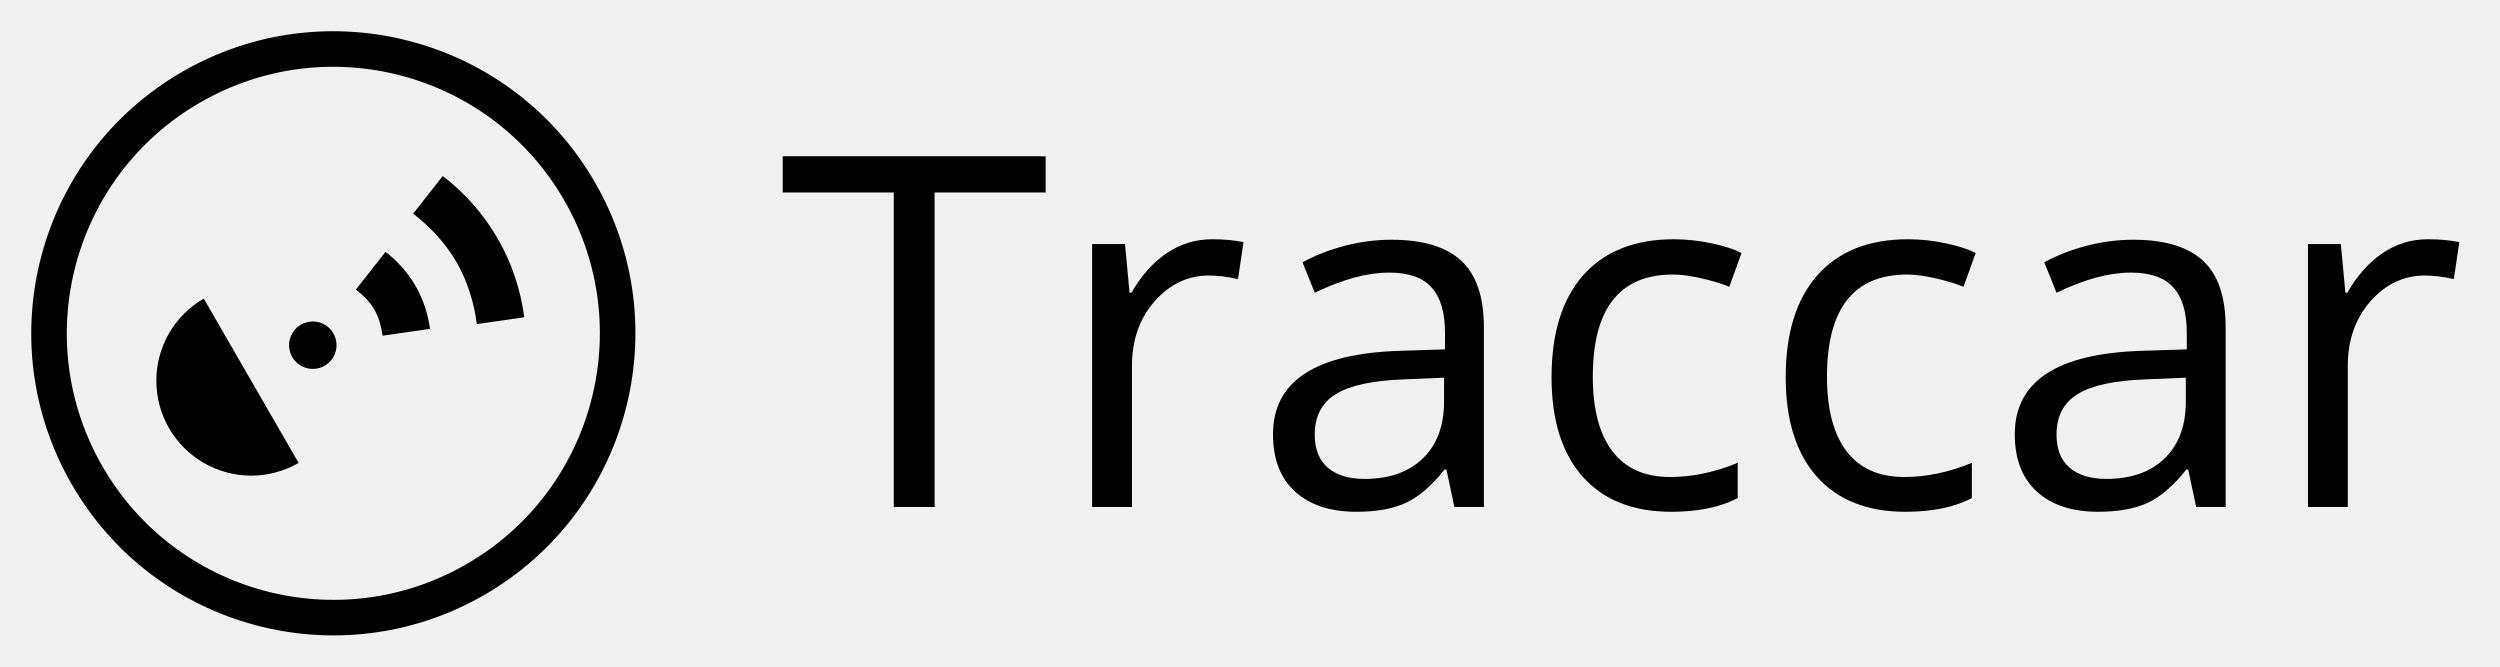
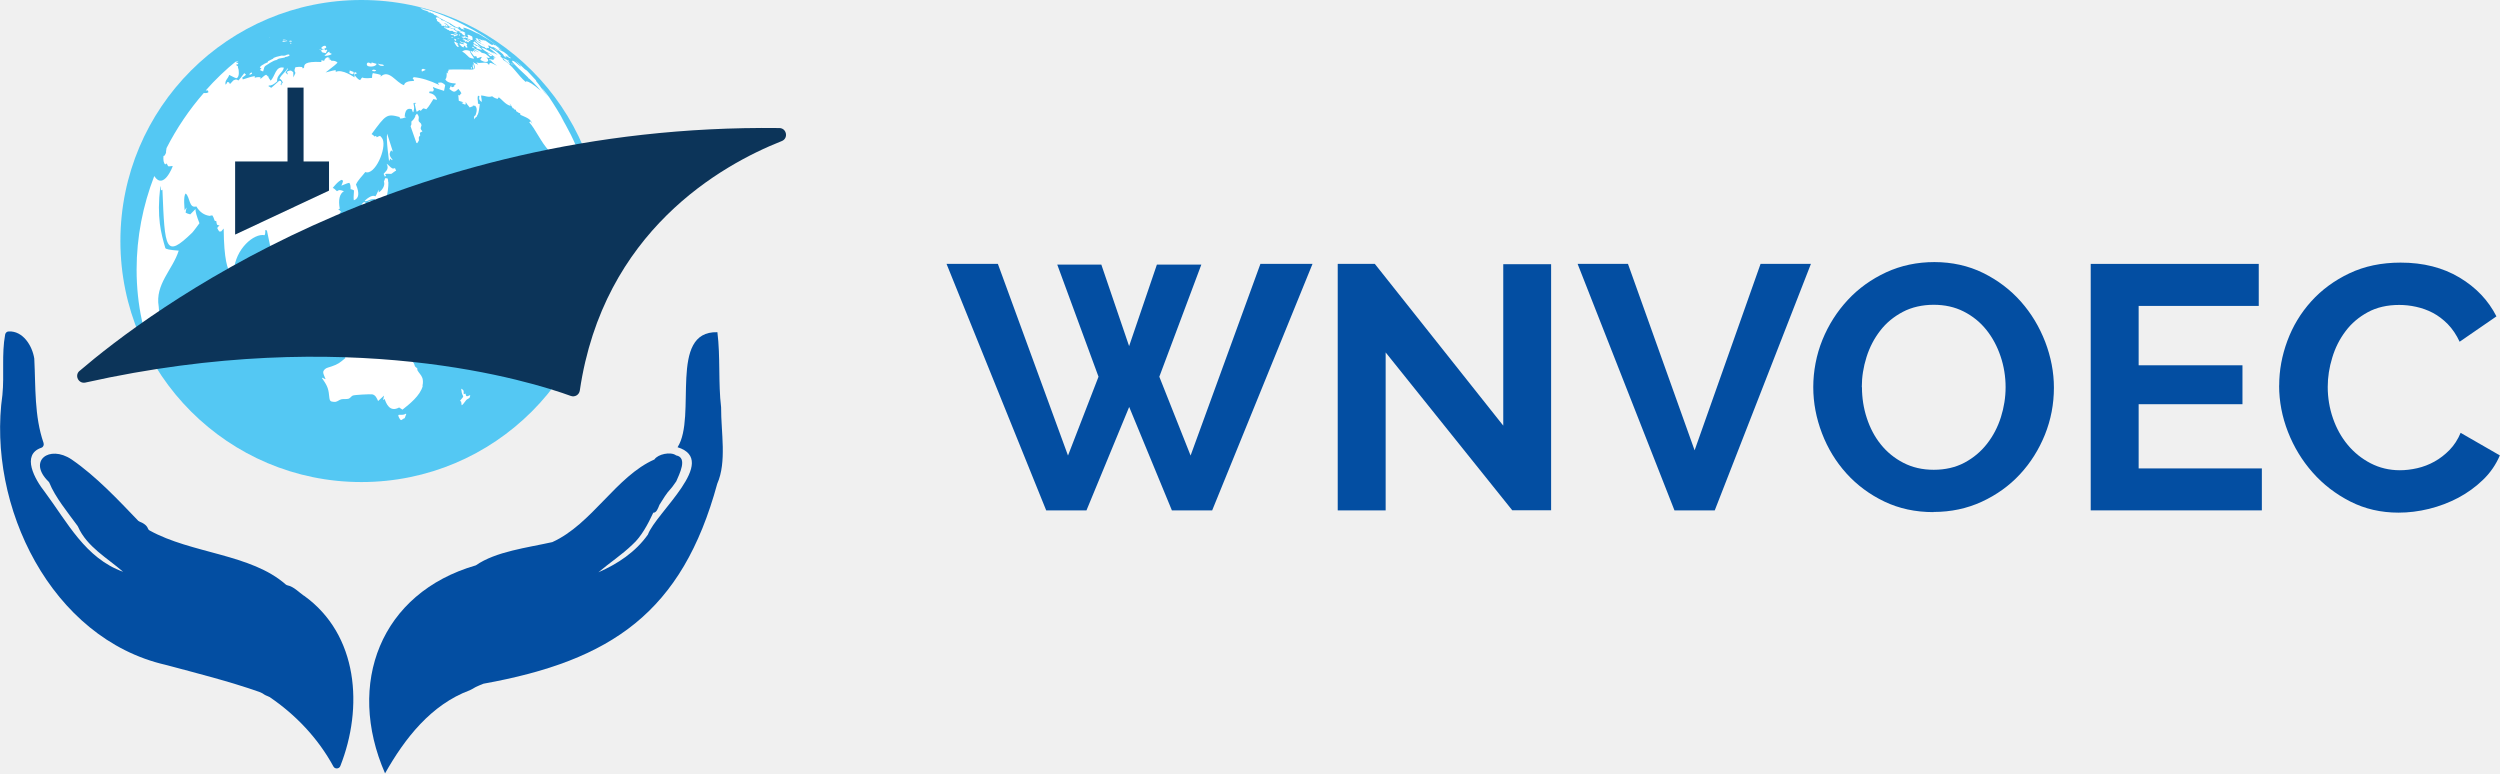
- <svg xmlns="http://www.w3.org/2000/svg" width="240" height="64" viewBox="0 0 240 64">
-   <g id="img">
-     <rect id="rect3778" height="64" width="240" y="0" x="0" fill="none" />
-     <g id="g4194">
-       <g id="g4145" fill="currentColor">
-         <circle id="path2993" stroke-width="1.326" transform="rotate(-30)" cy="43.713" cx="9.436" r="2.276" />
-         <path id="path3004" stroke-width="1.01" d="m37.012 24.177-2.843 3.613c0.663 0.522 1.325 1.158 1.773 1.933 0.448 0.776 0.667 1.667 0.788 2.502l4.55-0.656c-0.193-1.42-0.633-2.804-1.394-4.123s-1.74-2.391-2.874-3.27z" />
-         <path id="path3014" stroke-width="1.01" d="m42.504 16.9-2.843 3.613c1.607 1.236 3.091 2.793 4.168 4.658s1.683 3.929 1.95 5.939l4.55-0.656c-0.34-2.595-1.167-5.151-2.557-7.559-1.39-2.408-3.19-4.402-5.268-5.994z" />
-         <path id="path3036" stroke-width="3.62" d="m28.667 44.439a9.106 9.106 0 0 1 -9.106 0 9.106 9.106 0 0 1 -4.553 -7.886 9.106 9.106 0 0 1 4.553 -7.886l4.553 7.886z" />
-         <path id="path3038-8" stroke-width="1.01" d="m17.502 6.889c-13.868 8.007-18.619 25.74-10.612 39.608 8.006 13.868 25.739 18.619 39.608 10.613 13.868-8.007 18.619-25.74 10.613-39.609-8.007-13.868-25.74-18.62-39.609-10.612zm1.706 2.954c12.237-7.065 27.884-2.872 34.948 9.364 7.065 12.237 2.873 27.884-9.364 34.948-12.237 7.065-27.884 2.873-34.948-9.364-7.065-12.237-2.873-27.884 9.364-34.948z" />
+ <svg xmlns="http://www.w3.org/2000/svg" id="Layer_2" data-name="Layer 2" viewBox="0 0 330.15 102.12">
+   <defs>
+     <style>
+       .cls-1 {
+         fill: #fff;
+       }
+ 
+       .cls-2 {
+         fill: #54c8f3;
+       }
+ 
+       .cls-3 {
+         fill: #0c3459;
+       }
+ 
+       .cls-4 {
+         fill: #034ea2;
+       }
+     </style>
+   </defs>
+   <g id="Layer_1-2" data-name="Layer 1">
+     <g>
+       <circle class="cls-2" cx="47.73" cy="31.83" r="31.83" />
+       <g>
+         <path class="cls-1" d="m39.77,41.47c0-.06,0-.15-.07-.27.03.06.06.15.07.27h0Zm0,.03s0,.09-.01.13c0-.25,0-.34-.06-.46-.01,0-.03,0-.04-.01-.09-.03-.18-.05-.27-.08-.05-.4-1.96-2.88-3.18-3.27-.01.02-.03.05-.05.07.46.62.78,1.12,1.46,2.22.48.77,1.02,1.65,1.4,2.08.18.2.55.62.7-.27.02-.13.04-.41.04-.41h0Z" />
+         <path class="cls-1" d="m44.67,8.42c0-.06,0-.11,0-.17,0,.06,0,.11,0,.17h0Z" />
+         <path class="cls-1" d="m52.81,43.84s-.04-.03-.06-.04c.03,0,.04.03.07.04h0Z" />
+         <path class="cls-1" d="m55.83,50.96c-.33,1.29-1.75,2.4-2.68,3.14-.15-.1-.29-.19-.44-.29-1.27.7-1.72-.58-1.92-1.13q-.1.11-.2.15c.04-.2.08-.4.13-.59-.26.24-.52.48-.79.72-.16-.37-.34-.79-.76-.88-.23-.05-2.38.06-2.59.16-.21.1-.32.35-.56.42-.31.08-.63,0-.94.07-.28.07-.49.29-.78.34-.22.03-.56-.06-.56-.06-.18-.1-.22-.18-.28-.78-.09-1.07-.36-1.45-.94-2.3.02-.02.04-.04.06-.05.12.06.24.13.36.19.02,0,.04-.01.05-.02-.37-.86-.41-.95-.09-1.29.19-.2.6-.26.86-.36.91-.31,1.11-.49,1.87-1.13-.18-.21-.13-.29.21-.43q.08.18.18.24c.07-.33.09-.42,1.13-1.3.38.21.47.33.44.63.07-.08.14-.16.2-.24.19.08.39.16.58.24-.16-.21-.32-.43-.17-.69.08-.14.09-.15.3-.38.17-.18.44-.07.62-.22-.02-.07-.03-.15-.05-.22q1.02.29,1.48.25-.42.99-.42,1c.05.06,1.35,1.2,1.76.86.19-.16.28-.72.38-1.31.11-.63.15-.72.3-1.07.03,0,.08,0,.11-.01q.31,1.13.43,1.21t.19-.11s.02.02.38,1.14q.19.59.48.69c.15.06.37.22.47.39.02.04.05.09.07.13.04.08.05.21.09.29.09.17.44.25.31.49.19.38.54.66.68,1.07.07.21.12.61.01,1.02h0Z" />
+         <path class="cls-1" d="m55.34,44.23s.04-.02.05-.03q-.29-.13-1.33-1.19c.12-.05.25-.1.37-.15,0-.02.01-.06.02-.08-.49-.16-.75-.27-1.43-.75-.42-.3-.78-.55-1.18-.63-.63-.12-1.18.11-1.92.53q-.47-1.15-.75-1.13c-.16.03-.25.06-.64.2.09.06.19.1.27.18.06.06.02.17.1.22.05.04.09.05.24.02.17-.03.28-.05.42.05q-.1.11-.56.18c.09.18.18.36.27.54.06-.07.11-.15.17-.22.18.07.41.16.58.23.31.12.66.12.93.34.11.09.13.15.47,1.07.08-.02.16-.04.24-.05.14.18.21.25.31.32q.07.05.15.08l.09.03h.06s.09.02.09.02h.06s.09-.01.09-.01h.05s.05-.03.13-.07c.07-.04.08-.05.13-.09-.04.04-.08.06-.11.08.03-.02.06-.05.09-.07l-.02-.03c-.09-.06-.17-.11-.26-.17q.33-.05.38-.25c.18-.1.6-.16,1.36.55.29.27.59.55,1.08.29h0Z" />
+         <path class="cls-1" d="m44.18,40s-.04,0-.06,0c-.02,0-.04,0-.05,0h-.05s-.03,0-.05,0c-.02,0-.03,0-.05,0h-.05s-.03,0-.05,0c-.29,1.47-.62,1.79-.93,1.92-.23-.14-.46-.28-.69-.42q-.24.18-.3.18c-.14,0-.18-.15-.28-.21-.35.06-.4-.08-.43-.19,0-.03,0-.06-.01-.09-.01-.09,0-.18-.02-.27,0-.07-.08-.16-.12-.22-.36-.47-.33-.68-.07-1.19.17.07.34.15.52.22.02-.02,1.71-1.78,1.98-2.12.26.23.52.47.78.7q-.51.55-.51.81c0,.49.29.71.51.88-.02,0-.05,0-.07,0h0Z" />
+         <path class="cls-1" d="m51.29,24.06c.02.59-.12,1.57-.23,1.87-.22.06-.4.22-.63.27-.16.03-.43,0-.57-.03.03.07.05.14.08.21-.09.11-.18.22-.28.33q-.22-.07-.15-.44c-.34.02-.53.04-.78.16-.24.12-.27.13-.52.15-.01-.02-.03-.06-.04-.08.92-.84,1.31-.64,1.4-.56q.11-.12.44-.89s0,.04,0,.06c0,.02,0,.04,0,.05,0,.02,0,.03,0,.05v.04s0,.03,0,.04c0,.01,0,.03,0,.04,0,.01,0,.02,0,.04,0,.01,0,.02,0,.04.41-.23.9-.88.69-1.45q.12-.22.15-.42c.11,0,.21,0,.32.01.05.11.09.2.1.52h0Z" />
+         <path class="cls-1" d="m46.34,39.91c-.13.43-.3.41-1.59.25q-.21.3.09.75c.25-.07.49-.15.74-.23.01.03.03.07.05.1-.15.12-.29.24-.44.35q.21.71.48.92c-.15.07-.29.14-.44.2-.11-.27-.22-.54-.33-.8q-.22.1-.15,1.08c-.16.02-.22,0-.26-.1-.06-.14-.21-.96-.21-.96,0,0,.23-1.07.52-1.42.19-.24.39-.16.57-.08.4.17.63.18,1.02-.21,0,.04-.02.1-.03.14h0Z" />
+         <path class="cls-1" d="m51.88,20.03c-.08-.06-.15-.11-.23-.17-.29.45-.25.72.2,1.26-.03.01-.06.02-.09.03-.07-.07-.14-.13-.21-.2-.06.11-.11.22-.17.33,0-.03-.42-2.91-.25-3.62.26.8.51,1.59.76,2.39-.02-.01-.02-.01-.02-.01Z" />
+         <path class="cls-1" d="m49.72,8.47c-.1.36-1.06.42-1.24.17-.09-.12-.05-.42.23-.37.11.02.22.09.3.14.04-.07.08-.14.12-.21v.06c.2.06.4.12.59.17,0,.01,0,.03,0,.04h0Z" />
+         <path class="cls-1" d="m46.05,34.95c-.07.08-.13.17-.2.25-.35-.13-.69-.26-1.04-.39.03-.08.06-.16.09-.24q-.36-.25-.36-.27s0-.06.04-.19c.11-.4.16-.67.24-1.19.18.05.36.11.54.16.1.53.03.66-.12.81-.14.14-.19.26-.05.79.3.07.59.15.89.22,0,.01-.02.03-.03.04h0Z" />
+         <path class="cls-1" d="m52.22,22.57c-.11.08-.21.15-.32.23-.08.05-.14.13-.23.16-.04.01-.1,0-.15,0-.07,0-.16,0-.22-.01-.09,0-.18-.01-.27,0t-.18.05c.05.08.09.15.14.23-.06.03-.11.06-.17.09-.05-.12-.11-.24-.16-.36.12-.15.26-.28.38-.43.09-.13.12-.22.13-.27.08-.26-.06-.52-.12-.64.28.16.45.45.73.6.07.04.2.06.38-.02.05.11.1.22.15.33-.02.02-.06.04-.08.06h0Z" />
+         <path class="cls-1" d="m42.69,43.71c-.81-.2-1.63-.33-2.43-.58t-.52-.34c0-.19.05-.25.2-.25.12.02.2.04.49.18.49.23.83.36,1.06.13.05.09.05.09.2.11.27.03.27.08.19.32q.86.09.81.43h0Z" />
+         <path class="cls-1" d="m43.19,6.66c-.06.12-.11.23-.16.35-.01,0-.03,0-.04,0-.55-.1-.53-.15-.52-.21.03-.11,0-.11-.15-.09.25-.19.42-.21.5-.21.09.01.11.05.11.14.21-.11.22-.11.29-.02,0,.01-.02.03-.02.05h0Z" />
+         <path class="cls-1" d="m46.72,37.53q-.23.11-.25.14s0,.02.05.4q-.44-.18-.59-.75c-.2.06-.4.12-.61.18-.07-.2-.03-.25.17-.33.16-.06.18-.1.18-.21.02,0,.06,0,.08,0,.03.05.06.09.09.14.2-.08.39-.16.59-.24-.01-.11-.02-.21-.03-.32.24.05.33.29.38.95-.02,0-.05.02-.07.03h0Z" />
+         <path class="cls-1" d="m43.77,7.16c-.29.2-.81.24-.94.19.07-.04.12-.08.26-.23.2-.22.27-.28.41-.28.02,0,.04,0,.06.01-.03.03-.05.07-.08.1.11.06.22.12.34.17-.01.01-.03.03-.05.04h0Z" />
+         <path class="cls-1" d="m53.64,54.71c-.07.18-.14.37-.21.55-.01,0-.03-.02-.05-.03-.37.25-.39.27-.46.23-.11-.05-.35-.52-.32-.62.02-.07.11-.07.27-.06.34.01.52-.02.74-.15l.04.05s-.01.03-.01.04h0Z" />
+         <path class="cls-1" d="m43.06,6.3c-.41.33-.59.11-.65.03,0,0,.02-.02.03-.03.04-.03.08-.07.11-.1.03-.03.05-.06.08-.08.06-.03.17-.08.28-.08.1.01.15.08.18.23-.01,0-.02.02-.03.03h0Z" />
+         <path class="cls-1" d="m31.97,36.74c-.05.31-.4.36-.52.19-.1-.15-.08-.88-.08-.88q0-.08.19-.45s.06.01.09.02q.33,1.05.32,1.13h0Z" />
+         <path class="cls-1" d="m46.71,9.57c0,.06,0,.23-.13.24q-.08,0-.53-.2s.1-.03.14-.04c-.01-.06-.03-.12-.03-.18,0-.03.02-.06.03-.08.17.06.34.13.51.19,0,.02,0,.06,0,.08h0Z" />
+         <path class="cls-1" d="m48.33,27.06c0,.31-.14.62-.19.74-.07-.03-.23-.1-.25-.24-.03-.2.11-.36.13-.54-.1.02-.2.05-.3.08.09-.17.22-.4.4-.41.19,0,.21.27.2.38h0Z" />
+         <path class="cls-1" d="m45.17,30.6c-.02.17-.14.45-.33.83-.39-.33-.05-.89.25-1.17.02.07.05.14.07.21,0,.03.01.07,0,.13h0Z" />
+         <path class="cls-1" d="m41.49,32.45c-.12.19-.23.37-.35.56-.31-.48-.25-.72.02-.71.1,0,.21.04.35.11,0,.01-.02.03-.02.04h0Z" />
+         <path class="cls-1" d="m50.7,8.66c-.13.07-.64.11-.78-.29.13.11.23.13.4.13.16,0,.26.02.4.14h-.02Z" />
+         <path class="cls-1" d="m55.84,42.07c-.03.26-.26.56-1.24.51,0-.05.01-.11.02-.16q.57-.03.72-.1c.27-.12.4-.31.48-.43,0,.04.02.1.01.17h0Z" />
+         <path class="cls-1" d="m46.86,43.79c-.51.42-.63.52-.7.55-.13.06-.18-.02-.17-.13,0,0,.06-.48.63-.5.1,0,.17.01.29.05-.01.01-.03.02-.04.03h0Z" />
+         <path class="cls-1" d="m47.63,40.07c-.07.21-.14.43-.21.64-.02,0-.04.01-.06.02-.05-.37-.09-.75-.14-1.12.03,0,.07,0,.1-.01.11.15.21.29.32.44,0,0,0,.02-.01.03h0Z" />
+         <path class="cls-1" d="m49.63,9.35q-.12.07-.14.07s-.04,0-.36-.05c.05-.13.1-.17.2-.17.07,0,.15.01.3.06.01.02.02.05.04.07-.01,0-.03.01-.04.02h0Z" />
+         <path class="cls-1" d="m49.18,26.67c-.1.14-.15.13-.19.12-.07-.02-.1.02-.22.32-.05-.03-.18-.08-.19-.19,0-.03,0-.06.02-.12.03-.08.08-.14.11-.22.1-.02.21-.05.31-.06t.19.09s-.02.03-.03.05h0Z" />
+         <path class="cls-1" d="m47.12,9.68c-.11.06-.22.12-.33.18-.01-.01-.03-.03-.04-.04.03-.09.05-.18.08-.26.01-.04.03-.04.04-.04.02,0,.02,0,.06.02.07.04.14.08.21.12,0,0-.02,0-.02.01h0Z" />
+         <path class="cls-1" d="m46.33,36.33c-.08-.08-.16-.17-.24-.25-.04.01-.08.03-.11.04.03.16.07.32.1.49-.31-.28-.24-.6-.03-.61.16,0,.28.18.36.31-.02.01-.05.02-.07.03h0Z" />
+         <path class="cls-1" d="m48.29,41.78q-.59-.05-.63-.06c-.1-.03-.14-.09-.19-.19.28.12.7-.14.88.25-.02,0-.04,0-.06,0h0Z" />
+         <path class="cls-1" d="m45.34,43.81c-.62-.12-.56-.16-.42-.16.13,0,.26.05.45.16h-.02Z" />
+         <path class="cls-1" d="m42.42,6.52s-.02.04-.03.05c-.25-.05-.24-.07-.23-.09l.26.04Z" />
+         <path class="cls-1" d="m45.65,35.9c-.1.1-.2.2-.3.31-.02,0-.06-.02-.08-.02.02-.15.05-.3.07-.45.11.05.22.1.33.14,0,0-.02.02-.03.03h0Z" />
+         <path class="cls-1" d="m46.48,35.96c-.14-.18-.27-.35-.41-.53.12.02.25.04.37.06q.05.22.12.41s-.06.04-.08.05h0Z" />
+         <path class="cls-1" d="m39.97,41.4c-.09-.08-.18-.15-.27-.23,0-.11-.02-.21-.02-.32.02,0,.05,0,.07-.01.09.16.18.33.27.49-.01.02-.03.05-.05.07h0Z" />
+         <path class="cls-1" d="m44.82,44.33c-.15-.08-.31-.16-.46-.25.11-.05.17-.07.24-.07.12,0,.18.09.24.33-.02,0-.02,0-.02,0Z" />
+         <path class="cls-1" d="m23.71,43.77c-.06-.05-.13-.11-.19-.16,0,.02.17,3.03.16,3.23,0,.03-.03.33-.34.09-.31-.24-.63-.79-.72-1.14-.09-.34.06-.69,0-1.03-.04-.23-.22-.39-.25-.62,0-.03,0-.08-.01-.12-.01-.14.03-.36.07-.5,0,.02,0,.04.02.05,0,0,.6,0,.79-1.06.03,0,.06.01.08.02.15.47.25.76.45,1.28-.01-.01-.03-.03-.04-.04h0Z" />
+         <path class="cls-1" d="m35.55,4.95s.04-.03.07-.05c0,.01,0,.02,0,.04-.02,0-.04.01-.06.01h0Z" />
+         <path class="cls-1" d="m37.88,5.43c-.35.08-.45.1-.5.11-.02,0-.03,0-.04,0-.02-.02-.03-.04-.05-.06.01,0,.03-.02.04-.03q.51-.11.54-.1s.06.05.09.07c-.03,0-.06.01-.08.02h0Z" />
+         <path class="cls-1" d="m33.26,9.75c-.17.1-.35.21-.31.04.01-.07.19-.23.3-.21.04.02.05.06.03.16,0,0-.02.01-.02.01h0Z" />
+         <path class="cls-1" d="m38.52,5.52s-.07,0-.21-.03c-.05-.01-.11-.03-.16-.04.02-.01.04-.03.05-.04.16-.03.2-.05.25-.04.04.02.06.06.07.15h0Z" />
+         <path class="cls-1" d="m37.65,5.3c-.09-.01-.18.05-.27.03-.05,0-.04-.05-.01-.09.12,0,.24,0,.36,0-.02.02-.04.03-.06.05h-.01Z" />
+         <path class="cls-1" d="m38.44,5.75s-.03,0-.08,0c-.05,0-.07,0-.07,0,0-.01.02-.05.02-.06.02-.02.05-.04.08-.06.04.02.08.04.11.07-.02.01-.04.03-.06.05h0Z" />
+         <path class="cls-1" d="m38.18,7.38q-.18.1-.54.16s-.04.04-.06.07h-.05c-.07,0-.58.1-.68.13-.14.04-.24.15-.37.2-.3-.03-1.42.75-1.43.76-.14.12-.18.22-.3.74q-.4-.15-.42-.2c.03-.05.03-.06.2-.17-.07-.06-.15-.12-.22-.17.22-.38,1.04-.67,1.05-.67,0-.04.01-.08.02-.12.03-.02.06-.04.09-.06.19-.12.41-.19.61-.31.03-.02,0-.07.05-.09,0,0,.28-.11.36-.14.15-.05.69-.17.69-.17.04,0,.11,0,.16.01.06.01.12.02.36-.02.02-.02.04-.05.06-.07h.04q.25-.08.33-.07c.06.02.1.05.13.12-.03.01-.06.03-.09.05h0Z" />
+         <path class="cls-1" d="m58.75,11.19c-.31-.26-.42-.36-.93-.25.06.09.12.18.18.28q-1.85-.89-3.35-1.03s-.11.1-.16.14c.09.08.18.23.2.35q-1.25.02-1.33.57c-1.06-.31-1.97-2.19-3.11-1.12.01-.07.03-.16.05-.23q-.23-.1-1.06-.25-.12.25-.11.64c-.96.11-1.25-.03-1.29-.06-.1.08-.22.23-.27.35q-.26-.03-.72-.63s-.03.03-.05.04c0,.07.01.16.02.23-.02-.01-1.65-1.17-2.48-.72,0-.07,0-.16,0-.22q-.17-.04-1.34.29,1.53-1.17,1.57-1.31-.28-.28-.79-.23c-.16-.21-.28-.21-.41-.22l.02-.05c.07-.02.15-.04.22-.06-.1-.06-.25-.13-.37-.14q-.33.11-.44.48c-.1-.04-.25-.08-.36-.08,0,.07,0,.16,0,.23-2.27-.12-2.28.37-2.28.73-.05.04-.12.09-.17.13-.03-.06-.07-.14-.09-.2-.35-.04-.42-.04-.89.03-.14.38-.17.44.01.75-.07.18-.19.41-.29.59.02-.23,0-.45,0-.68-.32-.32-.46-.25-.87-.06.07.1.15.25.17.37-.12-.06-.27-.2-.32-.32.1-.12.22-.29.31-.41-.01-.03-.03-.08-.05-.11-.27.52-.8.83-1.05,1.36q.33.19.43.56c-.05.04-.12.1-.18.14,0,.06.02.14.03.21-.05-.05-.11-.11-.16-.15.04-.06.1-.14.14-.2-.02-.06-.05-.15-.08-.22-.07-.01-.15-.03-.22-.05q-1.01.92-1.07.94c-.1-.08-.24-.17-.36-.22.02-.03.05-.07.07-.1q.39.1,1.09-.54c-.13-.81.76-1.12.88-1.8-1.12-.27-1.15,1.16-1.75,1.71-.09-.11-.19-.25-.26-.37,0,0-.02-.02-.02-.02,0-.09.03-.12.05-.16h-.03s-.03.04-.05.06c-.07-.1-.19-.23-.29-.29-.31.12-.49.4-.77.56.01-.06.03-.14.05-.2q-.28-.11-.79.04c.01-.06.03-.14.04-.2q-.3-.03-1.61.42c-.02-.07-.05-.17-.07-.24q.46-.32.5-.39c-.07-.06-.16-.14-.23-.2q-.57.76-.77.97c-.09-.07-.25-.14-.36-.13l-.15.05-.16.07s-.03.02-.45.48c-.04-.07-.09-.16-.13-.23-.07-.01-.15-.03-.22-.04-.04.12-.13.27-.22.36-.18-.55.37-.85.46-1.3q.91.49,1.02.43c.38-.23.24-1.1.22-1.16-.04-.11-.1-.28-.07-.4-.09-.05-.21-.12-.27-.21.07-.02.16-.04.23-.06.03-.06.07-.14.1-.19-.1,0-.23-.01-.32,0,.1-.08.23-.19.34-.27-.12.04-.28.09-.4.14.02-.05.11-.12.2-.19-1.54,1.24-2.9,2.55-4.15,3.97.09,0,.21,0,.3,0,.02.06.05.15.07.22q-.19.17-.62.11c-1.92,2.2-3.58,4.65-4.92,7.28-.02.18-.05.41-.08.59.01,0,.03,0,.04-.01-.06.11-.13.26-.19.37-.1.11-.13.09-.17.07q-.08.86.23,1.14s.11-.1.16-.14c.09.1.17.25.22.37.21.06.41-.05.62-.01-.01.03-1.21,3.23-2.45,1.31-1.5,3.88-2.33,8.07-2.33,12.35,0,4.7.97,9.01,2.72,12.75h.04c.54-.74.24-1.76.02-2.31.56-.53.15-5.5.14-5.55-.51-2.96,1.86-4.89,2.64-7.39q-1.71-.12-1.77-.35c-.56-1.96-1.15-3.99-.66-8.12.01,0,.03,0,.04-.01.01.16.03.37.04.53.06-.03.14-.07.2-.1.32,7.91.37,9.13,3.94,5.67.16-.16.94-1.23.95-1.24q-.57-1.43-.52-1.87c-.26.26-.38.37-.7.7q-.43-.11-.61-.23c.03-.21.08-.48.14-.68-.09.1-.2.26-.26.39,0-.02-.23-1.99.14-2.23.58.48.41,2,1.4,1.7q.64,1.1,1.76,1.25c.14-.01.14-.04.15-.06.06,0,.15,0,.22.01q.13.19.29.69c.07.02.15.05.22.06,0,.14.04.34.1.47.1.03.23.08.33.12-.12.05-.26.2-.31.32.06.14.17.32.26.45.08,0,.18,0,.25,0,.1-.12.24-.27.34-.39.03,4.11.52,5.46.91,5.87.14-.06.31-.17.43-.27.2-2.93,2.68-5.01,4.06-4.72q.12-.2.1-.69c.06.02.15.05.21.07l.73,3.47c.02-.07.04-.16.05-.23.06.01.15.03.21.04q.14-.13.54-.54c.4,1.49.24,3.06.72,4.54.48,1.46.69,1.57,1.4,1.95-.26-1.63-3.09-3.8-1-4.84.42.63,1.38.84,1.39,1.79,1.27-.8,2.1-1.32,1.09-2.73-.91-1.25-.82-1.39.31-2.32q.27.18.4.58.13-.23.98-.57c.05-.12.11-.28.16-.41.63.73,2.17-.69,2.84-2.63-.06-.07-.14-.15-.21-.22,0-.06.01-.15.02-.21.05-.04.12-.08.17-.12-.1-.13-.26-.28-.39-.37.06-.01.15-.03.21-.05q-.32-1.8.55-2.32c-.59-.21-.62-.19-.92,0q-.37-.38-.56-.43s.72-.94,1.18-1.07c.06.04.13.09.19.12q-.05.25-.23.65.85-.37,1.05-.37.19.21.17.84c.14,0,.33.08.45.16q-.09,1.1-.02,1.3,1.01-.35.28-2.08c.29-.64.82-1.1,1.23-1.65,1.27.5,2.84-3.1,2.29-4.35-.07-.15-.22-.32-.34-.43-.14.04-.32.12-.44.19-.03-.06-.06-.13-.09-.19-.06.03-.14.06-.2.09-.09-.13-.25-.26-.39-.32,1.88-2.56,2-2.72,3.69-2.26.02.06.05.14.07.2.1,0,.25,0,.35-.03.14-.04.32-.1.46-.15-.06-.02-.14-.05-.2-.08.08-1.17.61-1.05.93-.98.05.13.11.29.16.42.03-.02.06-.04.09-.06,0-.02-.01-.03-.02-.05.12-.41.12-.47,0-1.08.07-.02.16-.05.22-.08.05.04.11.09.15.13-.06,0-.15-.02-.21-.02q.18.92.27,1.1c.1-.07.24-.16.34-.23.14-.01.16.05.18.12.09-.11.23-.26.34-.35.13.02.29.06.41.12.39-.4.63-.9.94-1.35.14.02.33.07.46.11-.04-.32-.35-.83-1.02-.9.01-.06.03-.15.04-.21.14.01.32.01.46,0,.04-.07.09-.15.12-.22-.06-.1-.12-.27-.13-.39q.17.14,1.47.53.13-.71.15-.74h0Z" />
+         <path class="cls-1" d="m55.67,16.49c0,.17-.13.32-.11.49.02.13.15.28.23.37t-.28.14c-.07.08-.08.16-.03.32.02.07,0,.11,0,.11-.03.06-.1.07-.13.12-.1.16,0,.34-.03.51t-.22.36s-.07-.02-.11-.04q-.73-2.05-.75-2.14c-.02-.08-.01-.1.02-.15.07-.09.09-.18.07-.53.19-.17.4-.37.53-.73,0-.02-.01-.04-.02-.06l.04-.04c.06-.07.13-.13.19-.21.07.1.17.23.19.3.01.03.02.06.03.09.06.19-.06.38,0,.57.07.21.36.26.35.53h0Z" />
+         <path class="cls-1" d="m62.05,52.46s-.04.06-.07.09c-.12.12-.29.15-.4.27-.05.06-.11.15-.16.21-.32.44-.4.47-.43.48,0,0-.02-.01-.03-.02-.03-.14-.01-.28-.06-.42-.02-.06-.1-.11-.15-.14.34-.41.42-.5.42-.58,0-.03-.02-.08-.05-.13-.12-.22-.17-.44-.22-.89.29.13.36.24.33.56-.01.13,0,.2.25.09.06.39.12.45.61.19,0,.1,0,.18-.06.28h0Z" />
+         <path class="cls-1" d="m56.22,9.23c-.18.08-.33.15-.5.22-.08-.2-.05-.32.09-.35.11-.02.24.02.42.13h-.02Z" />
+         <path class="cls-1" d="m59.83,47.43c-.21-.17-.43-.34-.64-.51.04-.04.08-.07.12-.11.2.18.41.36.61.54-.03.03-.06.06-.09.09h0Z" />
+         <path class="cls-1" d="m61.77,5.36s.03.05.21.14c-.04.02-.05.06-.09.08-.03,0-.09,0-.12-.01-.01,0-.02-.02-.03-.02-.06-.05-.11-.1-.17-.15,0,.01,0,.02.01.07.03.07.02.07-.04.07-.04-.01-.07-.02-.1-.04,0-.01,0-.02-.04-.06,0,0,.02.01.03.02.02,0,.03-.01.05-.02-.11-.06-.23-.11-.34-.17.1.02.2.04.3.05-.01-.01-.03-.03-.05-.04q-.27-.08-.33-.11s.07-.02.1-.04c0-.02-.02-.04-.02-.06.07.01.61.28.62.3h0Z" />
+         <path class="cls-1" d="m60.41,4.74c-.09.02-.26,0-.28-.01-.01,0-.04,0-.03.02,0,.01.02.02.02.03-.04.05-.07.04-.17-.02,0-.02,0-.04,0-.07-.01,0-.03-.02-.05-.03-.11-.02-.23-.02-.33-.07,0,0-.07-.06-.05-.09t.2,0s.02,0,.03.01c.07-.01.16,0,.7.22,0,0-.02,0-.03,0h0Z" />
+         <path class="cls-1" d="m63.23,6.19c.42.28.37.29.32.3.1.09.13.12.15.14-.02,0-.03,0-.1-.03-.35-.14-.61-.19-.61-.19-.01,0-.03-.02-.04-.03-.03-.02-.07-.04-.1-.05t.15-.04c-.12-.1-.29-.12-.41-.21-.07-.09-.08-.13-.06-.2.02-.04.02-.06.01-.09l.06.03c.09.07.16.16.26.22.01,0,.04.02.12.03.06.01.11.02.26.11h0Z" />
+         <path class="cls-1" d="m64.2,7.17s.06.05.09.07c0,0-.02,0-.03,0,.11.09.23.18.35.27-.01.03-.01.04.08.13-.03.02-.1.05-.46-.06.44.42.18.6-.05.6-.26,0-.55-.15-.74-.26,0-.15.12-.23.18-.35-.02-.02-.05-.04-.07-.06-.18.07-.3.11-.5.18q-.11-.08-.15-.27c-.1,0-.19.01-.29.02-.36-.46-.5-.64-.47-.72.06-.02.17.05.35.2-.06-.08-.16-.21.01-.19.14.02.21.15.32.21q-.07-.19-.3-.29c-.01-.11.27.05.28.05q.37.21.47.22-.21-.15-.32-.21c-.13-.07-.39-.26-.43-.31.04-.01.9.32,1.04.53.03.05.37.11.37.11.04.01.05.02.07.02.02.02.05.03.07.05q.1.02.11.04h0Z" />
+         <path class="cls-1" d="m70.78,10.68c.56.65.98,1.41,1.56,2.05-.26-.38-.55-.73-.8-1.12.27.26.48.58.71.87,0-.01.32.43.32.43.13.18.25.35.38.53-.18-.24-.35-.49-.52-.73q1.14,1.68,2.05,3.33c-.18-.29-.22-.36-.41-.66.81,1.41,1.81,3.16,2.62,5.5q-.55-1.17-.64-1.32s-.09-.01-.12-.02c-.16.23-.09.32.08.57,0,.03-.01.08-.02.11-.69.19,1.03,3.86,1.19,4.06.04-.02.08-.04.12-.06.12-.52-.22-.97-.2-1.47.08.13.16.26.58,2.08.02-.07.04-.15.06-.22.4.6.31,1.32.5,1.97q0-.11-.03-.33s.01.06.01.06l.05.32c0-.05-.02-.13-.03-.18.04.24.08.48.1.73,0-.04-.8-1.91-.81-1.92-.08.08-.1.19-.16.27q-.13.01-.51-.27s-.02-.07-.03-.1c-.29-.27-.3-.33-.41-.69-.24-.85-1.89-3.15-2.26-3.16.5.93,1.13,1.79,1.67,2.7-.08-.05-.2-.11-.26-.19-.4-.5-.62-1.11-1.03-1.6-1.04-1.26-2.27-2.36-3.12-3.77-.97-1.6-1.07-1.75-1.53-2.31.06-.04.12-.07.18-.11.08.11.16.22.24.33-.26-.62-.49-.72-1.59-1.2,0-.06-.01-.15-.04-.21-.2,0-.31-.18-.48-.24-.02-.02-.03-.05-.05-.07,0-.06-.01-.15-.05-.2-.02.03-.05.06-.07.09q-.11-.08-.26-.28s0,.07,0,.11c-.19-.23-.28-.53-.5-.75.13.22.14.24.19.38-.74-.17-1.13-.85-1.72-1.24.05.05.11.12.15.18-.04,0-.09,0-.13.01,0,.03,0,.08,0,.12-.37-.06-.54-.18-.77-.35-.5.2-.96-.08-1.45-.11-.03.29.14.58.05.87-.37-.33-.35-.43-.27-.73-.02-.02-.05-.06-.07-.08-.04,0-.1,0-.14,0-.1.34.03.68.01,1.02.07.03.17.07.24.09-.16,1.22-.19,1.26-.42,1.6.01.02.03.04.05.06q-.17-.02-.35.33c-.08-.33-.04-.39.09-.5.06-.02.06-.02.06-.02.29-.8.16-1.04-.08-1.33-.02.03-.05.07-.07.1-.07-.03-.15-.08-.2-.13,0,.04.01.09.02.13,0,0-.01.01-.02.02-.14.05-.28.11-.41.16q-.39-.45-.54-.73.02.21,0,.33c-.15.02-.17.03-.55-.2.08-.02.17-.04.25-.06l-.03-.04c-.19-.06-.38-.12-.57-.18-.02-.32-.03-.4-.07-.76.06.03.15.04.22.03.06-.19.07-.19.2-.24q-.06-.19-.41-.6c-.52.52-.61.45-1.19.01.11-.2.14-.26.25-.51,0,.07,0,.17.01.24.13.05.16.07.41-.1,0-.04-.02-.09-.02-.13.06-.05.15-.11.22-.14-.02-.03-.04-.06-.06-.09-1.25-.03-1.34-.57-1.34-.58q.2-.06.18-.85c.06.04.15.09.21.12-.02-.07-.07-.15-.11-.21.06-.04.13-.11.16-.18-.01-.03-.03-.08-.04-.11.26-.07,2.96-.02,2.99-.02.11,0,.28,0,.37-.06-.16-.34-.17-.37-.11-.67.02.01.05.03.07.05.05.23.07.3.11.54.02.02.05.04.08.05-.04-.45-.04-.51-.26-.89q.51.28.69.34c-.11-.13-.13-.17-.24-.32.48.22,1-.09,1.48.11.03.13.06.17.22.18.02-.06.04-.15.06-.21.17-.01.24-.01.91.35,0-.01-.01-.02-.02-.04q-.52-.35-.85-.77c.02.07.03.16.05.23-.06-.06-.12-.16-.16-.24.12-.04.17-.05.55.08.04-.07.06-.15.07-.22.04,0,.1.02.14.02-.1-.09-.22-.15-.3-.25t.43.21c-.56-.6-1.43-.77-1.95-1.42.51.11,1.67.82,1.72.85q-.16-.13-.37-.31c.3.14.56.34.85.48-.1-.11-.17-.18-.75-.65,0,0,.02,0,.03,0q-.25-.14-.33-.19s.04-.07.06-.1c0,0,.78.31,1.42,1.05-.03,0-.08.02-.11.03q.36.33.39.38s-.04.06-.06.08c1.3.68,1.95,2.03,3.03,2.94.02-.02.05-.06.08-.08q.47,0,1.91,1.24c-1.15-1.42-2.63-2.52-3.84-3.89.03.01.07.03.1.04,0-.04,0-.09-.01-.13.48.15.75.6,1.19.81-.11-.16-.13-.18-.83-.83.37.29.4.32.45.36.39.31.67.74,1.11.98.16.17.32.34.48.51-.13-.14-.25-.27-.38-.41,0,0,1.14,1.23,1.14,1.23h0Z" />
+         <path class="cls-1" d="m55.56.99c-.07-.02-.16-.05-.23-.06.44.15.88.28,1.32.43q-.47-.15-.69-.21c.19.08.38.12.57.2-.11-.03-.22-.07-.34-.1.22.08.37.15.57.23-.4-.14-.79-.31-1.2-.43.2.13.43.19.64.3-.23-.08-.44-.2-.68-.25.05.03.09.06.36.19.23.11.5.13.72.27,0,.02,0,.04-.01.06.04.02.09.05.14.06,0-.02,0-.04-.01-.06.03,0,.06,0,.09,0q.09.08.16.11t.16.03l.04.06s.1.02.14.02c-.01.01-.02.03-.03.05.02.04.05.09.76.34-.3-.08-.34-.09-.43-.11,0,0,1.53.83,1.53.83.03,0,.03,0,.02,0,.46.13.81.63,1.4.72,0-.05.01-.11.02-.16.19.07.28.27.46.36,0-.02.02-.04.03-.05q.08.02.28.14c-.04-.11-.14-.19-.2-.28.18-.14,1.5.51,2.01.82q-.05-.06-.39-.27c.11.06.23.12.34.19-.03-.02-.07-.05-.1-.07.59.34,1.69.98,2.91,1.87-.14-.11-.28-.21-.42-.32.39.28.75.56.89.66-2.27-1.66-2.41-1.76-3.93-2.63-2.05-1.09-2.31-1.23-4.1-1.96l-.55-.21c-.56-.2-1-.36-1.34-.46.06.02.13.04.19.07-.15-.04-.3-.1-.45-.15.04.01.09.03.12.05-.26-.07-.51-.16-.77-.24h0Z" />
+         <path class="cls-1" d="m65.49,6.02q.15.12.47.36s-.04-.01-.05-.02c.14.12.3.22.45.32-.06-.04-.13-.08-.19-.12.04.04.09.08.13.12q-.42-.3-.52-.3s.02.02.18.15c0,0,0,.02,0,.03.02.01.04.03.06.05.2.1.34.17.52.26.03.02.05.04.08.06.03.02.05.04.08.06.03.02.06.04.08.06.03.02.06.04.08.06.03.02.06.04.08.06.03.02.06.04.08.07.03.02.06.04.08.07.03.02.06.04.08.07-.08-.03-.15-.06-.23-.08.17.14.36.25.54.37-.1.06-.28-.02-.54-.23,0,.02.02.04.03.06t-.32-.2c.08.09.18.14.26.22-.07-.04-.14-.08-.2-.13.11.15.12.17.15.21-.13.02-.4-.3-.4-.31.02,0,.05,0,.06.02-.11-.22-1.23-1.12-1.51-1.12t.02.08q-.4-.24-.5-.28s.01.01.02.02c-.12,0-.21-.08-.32-.12.09.08.28.05.29.22-.01.01-.03.02-.05.02t.11.12q-.07.19-.31.05c.06.09.07.1.08.13-.07.01-.21-.07-.27-.1-.06-.04-.07-.11-.12-.14-.36.08-1.28-.86-1.28-.87q.05-.04.38.2.11.09.61.34c.25.13.27.14.39.19q-.08-.07-.58-.31s.03-.02.05-.03c-.39-.21-.65-.35-.69-.48,0,0,0-.02.01-.02.32-.06.43.3.7.34t-.16-.14s.02,0,.02,0c0,0,.02-.01.02-.02q.07.02.23.12c-.16-.12-.34-.2-.49-.33q-.01.07-.04.09s-.17-.06-.37-.18q.19-.1.45.09c.09-.02.24.03.56.18-.03-.05-.06-.09-.09-.14.1.06.19.12.29.17,0-.02,0-.06,0-.08q.06-.01.56.36t.55.24s0-.04,0-.05l.07.04c-.05-.04-.1-.08-.15-.12.14.08.27.17.41.25-.03-.03-.07-.07-.1-.1t.07.05s0-.02,0-.02c.04,0,.04,0,.11.06h0Z" />
+         <path class="cls-1" d="m57.93,2.36c.31.14.33.2.38.3.03.01.06.02.09.03.1-.08.64.26.69.3-.02,0-.06-.02-.08-.02.13.05.36.15.43.24-.02.02-.03.03-.03.03.23.09.41.26.63.37.15-.01.48.14.57.25-.01,0-.04,0-.05,0,.17.07.28.22.45.31,0-.01.02-.02.02-.04.25.07.38.17.51.29-.09-.03-.18-.06-.27-.09.02.01.06.03.08.04.08.16.09.17.12.19-.04.01-.07,0-.09,0t.08.13c-.09,0-.33,0-.48-.29q-.23-.05-.31-.13s.01-.01.02-.02q.17.02.19,0s-.02-.04-.09-.1c0,.07-.06.04-.06.04q-.15-.1-.35-.19c.05.09.13.14.2.21-.39-.21-.49-.27-.5-.33.02-.03.03-.04.12-.04-.07-.03-.14-.06-.21-.1,0,.01,0,.03,0,.05-.06.04-.67-.16-.75-.23.02-.02.02-.03.2-.02.17,0,.19,0,.24,0-.13-.06-.27-.02-.39-.08-.11-.11-.18-.18-.3-.29-.02,0-.05-.02-.07-.03q-.1-.02-.29-.13c.1.18.32.2.46.34-.01.03-.02.04.04.17-.03,0-.06-.02-.08-.03q-.24-.14-.32-.17c.06.1.09.15.13.23-.02,0-.06-.02-.08-.03q-.21-.15-.27-.17s.05.06.08.09c-.11-.05-.12-.05-.16-.06t.02.06s-.03,0-.13-.04c-.02-.1-.04-.17-.09-.27-.11,0-.11,0-.21-.09.04-.02.07-.02.09-.02-.02-.02-.02-.02-.26-.16.02,0,.04.01.06.01-.05-.01-.09-.03-.14-.04.01,0,.03-.01.05-.02t-.14-.05s.06-.1.05-.15c-.03-.07-.12-.09-.15-.15-.01-.04-.02-.06-.02-.12q.12.05.14.05s-.08-.05-.12-.08c0,0,0-.02.01-.02.17-.03.22,0,.34.05h0Z" />
+         <path class="cls-1" d="m59.89,3.85c.17.13.33.26.51.37q-.03.11-.1.09s-.09-.02-.13-.03c-.07-.02-.17-.03-.24-.06-.08-.04-.12-.12-.2-.15q-.21,0-.23.01s-.03.04-.23-.06c.03-.06-.02-.08-.02-.08-.02.05-.11.01-.11.01q-.24-.19-.26-.19c-.12,0-.29-.17-.29-.17.03,0,.05,0,.24.03.27.06.31.06.46.08-.04-.02-.04-.03-.04-.04,0,0,.02,0,.06,0,.01,0,.03,0,.04.01.1.03.19.08.29.11.05.02.11,0,.16,0,.03,0,.07.03.09.05h0Z" />
+         <path class="cls-1" d="m62.24,4.75c.23.17.2.2.17.2-.02,0-.05,0-.07-.01.13.19.13.37-.1.34-.16-.02-.36-.13-.59-.26,0,0-.24-.09-.28-.07,0,.02.03.03.03.06-.04.03-.3-.04-.3-.04,0,0-.18-.11-.19-.13.02,0,.04,0,.05,0,.23.02.3,0,.43-.07.02.01.05.02.07.04q.09.07.34.16c.06-.06.04-.13-.02-.23-.04-.07-.07-.13-.03-.14.12-.06.46.15.49.17h0Z" />
+         <path class="cls-1" d="m67.13,7.97c.15.13.16.16.16.17-.01,0-.02,0-.11-.04-.11-.06-.11-.06-.15-.07.31.35.33.37.34.4-.08.01-.16-.02-.23-.02-.02-.03-.05-.09-.12-.16-.22-.21-.45-.39-.67-.59.07.04.13.08.2.13-.03-.04-.07-.08-.1-.13.12.07.15.09.26.13.13.04.21.09.4.23,0-.03-.02-.06-.03-.09.02.01.04.03.06.05h0Z" />
+         <path class="cls-1" d="m62.69,5.51c.06.04.34.26.42.33,0,0,.01.01.02.02t.03.08s0,.03.08.08c.02.01.22.14.23.19-.04.03-.5-.24-.77-.4,0,0-.2-.13-.2-.19.03-.07.1-.1.13-.15.02.01.04.03.06.05h0Z" />
+         <path class="cls-1" d="m77.16,22.02c.04.14.06.19.1.36-.19-.62-.27-.56-.27-.56t.09.5s-.02-.04-.03-.06c-.08-.34-.11-.48-.12-.61,0-.06,0-.07.02-.08.08.01.2.41.21.45h0Z" />
+         <path class="cls-1" d="m64.91,7.28s.14.1.06.12c-.06,0-.11-.01-.17,0-.02,0-.04.01-.04.04-.2-.2-.3-.31-.42-.43.11.06.16.08.24.1.08.02.15.03.34.17h0Z" />
+         <path class="cls-1" d="m60.44,4.54s.06.09-.02.08c-.11-.01-.39-.14-.5-.2q.27,0,.29,0s.2.07.23.11h0Z" />
+         <path class="cls-1" d="m62.06,5.32c.07.04.14.09.13.1-.02.01-.2.01-.21,0,0,0-.28-.17-.27-.23.04-.06.34.11.35.12h0Z" />
+         <path class="cls-1" d="m65.72,6.67s0,.02,0,.03c0,0,0,.02.01.03,0,.02,0,.02-.06-.01-.13-.08-.37-.26-.41-.31.02-.02.19.09.45.26,0,0,0,0,0,0Z" />
+         <path class="cls-1" d="m63.79,4.77c.11.06.21.14.24.16-.03-.02-.07-.04-.1-.06,0,0,0,.02.01.03-.09-.06-.19-.13-.24-.17,0-.02.06.02.09.04h0Z" />
+         <path class="cls-1" d="m71.37,11.38s-.04-.03-.06-.05c-.03-.03-.05-.07-.08-.1,0-.01,0-.01.13.15h0Z" />
+         <path class="cls-1" d="m60.71,4.58c.05.04.05.06.05.07,0,0,0,.01-.03.02-.04.01-.04.02-.05.03-.03-.01-.06-.03-.08-.04,0-.04.01-.09.01-.13l.08.04s.01.01.02.02h0Z" />
+         <path class="cls-1" d="m58.91,3.48c.21.1.22.12.21.13-.02,0-.12-.01-.17-.02-.02-.04-.05-.08-.07-.12,0,0,.02.01.03.01h0Z" />
+         <path class="cls-1" d="m77.46,23.01s0,.03,0,.04c-.02-.07-.04-.14-.05-.21,0,0,.05.16.05.16h0Z" />
+         <path class="cls-1" d="m67.56,8.42c.06.07.11.14.17.22-.02,0-.04-.01-.05-.03-.21-.2-.21-.21-.21-.22,0-.02,0-.03,0-.04q.08.06.09.08h0Z" />
+         <path class="cls-1" d="m69.79,10.23c.06.08.11.15.17.23-.04-.04-.09-.07-.14-.11-.01,0-.1-.13-.11-.16,0-.03.07.03.07.03h.01Z" />
+         <path class="cls-1" d="m72.15,12.36s.02.03.03.04c-.02-.01-.03-.03-.04-.05-.03-.04-.06-.07-.09-.11.01,0,.02.02.03.04l.06.08h0Z" />
+         <path class="cls-1" d="m67.73,8.41c.07.06.13.12.2.18,0,0-.02,0-.03,0-.09-.08-.17-.15-.26-.23.01,0,.03,0,.04,0,.02,0,.03.02.05.04h0Z" />
+         <path class="cls-1" d="m62.06,6.81c.11.28.28.51.39.66.11.15.15.21.14.25-.01.1-.61-.12-.62-.13-.02-.02-.05-.05-.07-.07q-.48-.5-.87-.72s.07-.05.11-.07c.24-.14.47-.15.88-.02.01.03.03.07.04.1h0Z" />
+         <path class="cls-1" d="m61.47,5.65c.12.08.22.18.23.21,0,.06-.05.05-.07.07-.03.02,0,.07.03.14.06.11.11.2.03.22-.05.01-.13-.01-.19-.03q-.06-.19-.12-.23c-.05.02-.11.04-.16.06.07.08.14.16-.02.15q-.13,0-.26-.13c-.33-.3-.28-.34-.27-.35.04-.03.2,0,.32.04.17.04.33.08.32.02,0-.05-.34-.19-.35-.19-.03,0-.05,0-.08,0-.12-.14-.16-.18-.16-.2.04,0,.05,0,.21.1.17.09.28.13.31.11.02,0,0-.03,0-.04,0,0-.01-.02-.01-.02.02-.02.13.03.23.1h0Z" />
+         <path class="cls-1" d="m60.24,5.59c.2.13.3.22.29.25-.03.01-.1,0-.27-.08.21.14.25.18.26.22,0,.01-.01.02-.05.02.07.05.22.17.02.19q-.11.01-.24-.17c-.08-.11-.3-.44-.25-.51.06-.03.15.03.24.08h0Z" />
+         <path class="cls-1" d="m60.05,5.11s.02.01.03.02c.01,0,.02.01.03.02.01,0,.02.01.03.02.01,0,.02.01.03.02.01,0,.02.01.03.02.01,0,.02.01.03.02.01,0,.02.01.03.02-.02.05-.03.1-.05.16-.18-.11-.19-.11-.2-.14,0-.01,0-.03,0-.06,0-.05,0-.07,0-.1.01,0,.02.01.03.02h0Z" />
+         <path class="cls-1" d="m59.88,4.98c-.26,0-.29-.06-.27-.09.04-.02.11,0,.27.08h0Z" />
+         <path class="cls-1" d="m62.51,6.23c.07.06.14.12.21.18-.05-.02-.1-.03-.15-.05-.01,0-.03,0-.04-.01-.01,0-.03,0-.04-.01-.03,0-.06-.01-.08-.03,0,0-.08-.09-.07-.12.02-.02.12,0,.16.04h0Z" />
+         <path class="cls-1" d="m62.29,8.87c.01.09.02.18.02.26-.13-.14-.16-.22-.08-.26.02,0,.03-.01.05-.02h0Z" />
+         <path class="cls-1" d="m60.64,5.1s.03.04,0,.04c-.05,0-.23-.09-.24-.1-.02,0-.04-.03-.06-.04q.3.09.3.1h0Z" />
      </g>
-     </g>
-     <g id="logotext" aria-label="Traccar" fill="currentColor">
-       <path id="path4172" d="m89.719 48.671h-3.915v-30.192h-10.663v-3.478h25.241v3.478h-10.663v30.192z" />
-       <path id="path4174" d="m116.36 22.969q1.681 0 3.017 0.276l-0.53 3.547q-1.566-0.345-2.764-0.345-3.063 0-5.251 2.487-2.165 2.487-2.165 6.195v13.541h-3.823v-25.241h3.155l0.438 4.675h0.184q1.405-2.464 3.385-3.8t4.353-1.336z" />
-       <path id="path4176" d="m139.62 48.671-0.76-3.593h-0.184q-1.888 2.372-3.777 3.224-1.865 0.829-4.675 0.829-3.754 0-5.896-1.935-2.119-1.935-2.119-5.504 0-7.646 12.229-8.014l4.284-0.138v-1.566q0-2.971-1.29-4.376-1.267-1.428-4.076-1.428-3.155 0-7.139 1.935l-1.175-2.925q1.865-1.013 4.076-1.589 2.234-0.576 4.468-0.576 4.514 0 6.679 2.004 2.188 2.004 2.188 6.425v17.226h-2.833zm-8.636-2.695q3.57 0 5.596-1.958 2.05-1.958 2.05-5.481v-2.28l-3.823 0.161q-4.56 0.161-6.587 1.428-2.004 1.244-2.004 3.892 0 2.073 1.244 3.155 1.267 1.082 3.524 1.082z" />
-       <path id="path4178" d="m160.44 49.131q-5.481 0-8.498-3.362-2.994-3.385-2.994-9.557 0-6.333 3.04-9.788 3.063-3.454 8.705-3.454 1.819 0 3.639 0.392t2.856 0.921l-1.175 3.247q-1.267-0.507-2.764-0.829-1.497-0.345-2.648-0.345-7.692 0-7.692 9.811 0 4.652 1.865 7.139 1.888 2.487 5.573 2.487 3.155 0 6.471-1.359v3.385q-2.533 1.313-6.379 1.313z" />
-       <path id="path4180" d="m182.92 49.131q-5.481 0-8.498-3.362-2.994-3.385-2.994-9.557 0-6.333 3.04-9.788 3.063-3.454 8.705-3.454 1.819 0 3.639 0.392t2.856 0.921l-1.175 3.247q-1.267-0.507-2.764-0.829-1.497-0.345-2.648-0.345-7.692 0-7.692 9.811 0 4.652 1.865 7.139 1.888 2.487 5.573 2.487 3.155 0 6.471-1.359v3.385q-2.533 1.313-6.379 1.313z" />
-       <path id="path4182" d="m210.83 48.671-0.76-3.593h-0.184q-1.888 2.372-3.777 3.224-1.865 0.829-4.675 0.829-3.754 0-5.896-1.935-2.119-1.935-2.119-5.504 0-7.646 12.229-8.014l4.284-0.138v-1.566q0-2.971-1.29-4.376-1.267-1.428-4.076-1.428-3.155 0-7.139 1.935l-1.175-2.925q1.865-1.013 4.076-1.589 2.234-0.576 4.468-0.576 4.514 0 6.679 2.004 2.188 2.004 2.188 6.425v17.226h-2.833zm-8.636-2.695q3.57 0 5.596-1.958 2.05-1.958 2.05-5.481v-2.28l-3.823 0.161q-4.56 0.161-6.587 1.428-2.004 1.244-2.004 3.892 0 2.073 1.244 3.155 1.267 1.082 3.523 1.082z" />
-       <path id="path4184" d="m233.08 22.969q1.681 0 3.017 0.276l-0.53 3.547q-1.566-0.345-2.764-0.345-3.063 0-5.251 2.487-2.165 2.487-2.165 6.195v13.541h-3.823v-25.241h3.155l0.438 4.675h0.184q1.405-2.464 3.385-3.8t4.353-1.336z" />
+       <g>
+         <path class="cls-4" d="m40.13,78.67c-.69-.48-1.32-1.19-2.16-1.37-.08-.02-.16-.05-.23-.11-4.6-4.06-12.43-4.06-17.99-7.14-.11-.06-.19-.17-.23-.29-.14-.39-.65-.72-1.06-.86-.07-.03-.14-.07-.2-.12-2.62-2.73-5.56-5.88-8.81-8.11-2.95-1.97-5.83.21-3.04,2.93.05.05.09.1.11.16.75,1.87,2.45,3.95,3.73,5.7.02.03.04.06.05.09,1.18,2.67,3.85,4.12,5.96,5.96-4.99-1.78-7.37-6.55-10.34-10.54-1.31-1.65-3.16-4.92-.46-5.84.26-.09.38-.38.29-.64-1.23-3.57-1.03-7.35-1.22-11.06,0-.02,0-.04,0-.06-.26-1.71-1.5-3.7-3.39-3.6-.23.01-.42.18-.46.41-.48,2.6-.1,5.32-.36,7.96-2.07,14.66,6.43,32.19,21.55,35.66h0c4.15,1.11,8.34,2.16,12.34,3.56.11.04.38.15.48.22.13.1.32.21.41.25.1.05.4.16.5.22,3.43,2.32,6.41,5.45,8.43,9.17.2.37.75.34.91-.05,3.05-7.71,2.4-17.34-4.79-22.5Z" />
+         <path class="cls-4" d="m95.23,53.8c-.39-3.25-.08-6.64-.49-9.93-6.52-.18-2.67,11.15-5.26,15.19,5.58,1.74-2.87,8.66-3.92,11.54-1.64,2.31-3.98,3.86-6.54,4.98,1.48-1.26,3.11-2.31,4.51-3.67h0c1.16-1.03,2.05-2.71,2.74-4.2.43.01.61-.54.82-1.05.51-.81.92-1.52,1.51-2.14l.19-.23c.15-.23.18-.23.33-.46l.19-.27c.38-.91,1.56-3.13-.02-3.42-.73-.54-2.42-.16-2.87.54-5.04,2.21-8.26,8.55-13.48,10.91-3.28.74-7.46,1.23-10.1,3.07-12.59,3.64-17.17,15.61-11.99,27.47,2.61-4.63,6.09-9.08,11.18-10.97l.3-.15.47-.27c.23-.09.36-.18.6-.27l.45-.18c16.93-3.06,26.24-9.43,30.87-26.41,1.28-2.89.49-6.83.51-10.06Z" />
+       </g>
+       <path class="cls-3" d="m10.51,48.98c9.15-7.83,42.19-32.67,92.41-32.07.97.01,1.23,1.36.32,1.72-8.04,3.18-23.58,11.96-26.67,32.94-.08.56-.64.91-1.18.72-5.16-1.88-29.43-9.53-64.11-1.77-.9.2-1.48-.93-.78-1.54Z" />
+       <polygon class="cls-3" points="31.05 21.32 37.97 21.32 37.97 11.57 40.09 11.57 40.09 21.32 43.45 21.32 43.45 25.17 31.05 30.98 31.05 21.32" />
+       <g>
+         <path class="cls-4" d="m139.62,34.94h5.82l3.67,10.77,3.67-10.77h5.87l-5.55,14.81,4.13,10.41,9.22-25.31h6.88l-13.25,32.55h-5.32l-5.64-13.66-5.64,13.66h-5.32l-13.16-32.55h6.78l9.26,25.31,4.03-10.41-5.45-14.81Z" />
+         <path class="cls-4" d="m182.99,46.54v20.86h-6.33v-32.55h4.9l16.96,21.36v-21.32h6.32v32.5h-5.13l-16.73-20.86Z" />
+         <path class="cls-4" d="m214.99,34.85l8.8,24.62,8.71-24.62h6.65l-12.7,32.55h-5.32l-12.79-32.55h6.65Z" />
+         <path class="cls-4" d="m255.33,67.63c-2.39,0-4.55-.47-6.49-1.4-1.94-.93-3.61-2.17-5-3.71-1.39-1.54-2.47-3.31-3.23-5.3-.76-1.99-1.15-4.02-1.15-6.1s.4-4.25,1.21-6.24c.81-1.99,1.93-3.74,3.35-5.27,1.42-1.53,3.11-2.74,5.07-3.65,1.96-.9,4.08-1.35,6.37-1.35s4.5.48,6.44,1.44c1.94.96,3.6,2.22,4.98,3.78s2.44,3.33,3.21,5.32c.76,1.99,1.15,4.01,1.15,6.05,0,2.17-.4,4.24-1.19,6.21-.8,1.97-1.89,3.71-3.3,5.23-1.4,1.51-3.09,2.72-5.04,3.62-1.96.9-4.08,1.35-6.37,1.35Zm-9.44-16.5c0,1.4.21,2.77.64,4.08.43,1.31,1.04,2.48,1.85,3.48.81,1.01,1.8,1.82,2.98,2.43,1.18.61,2.51.92,4.01.92s2.88-.31,4.06-.94c1.18-.63,2.17-1.46,2.98-2.5.81-1.04,1.42-2.21,1.83-3.51.41-1.3.62-2.62.62-3.97s-.22-2.77-.67-4.08c-.44-1.31-1.07-2.48-1.88-3.49-.81-1.01-1.8-1.81-2.98-2.41-1.18-.6-2.5-.89-3.97-.89s-2.89.31-4.08.94c-1.19.63-2.19,1.45-2.98,2.48-.8,1.03-1.4,2.19-1.81,3.49-.41,1.3-.62,2.62-.62,3.97Z" />
+         <path class="cls-4" d="m298.7,61.85v5.55h-22.6v-32.55h22.19v5.55h-15.86v7.84h13.71v5.14h-13.71v8.48h16.27Z" />
+         <path class="cls-4" d="m300.99,50.9c0-1.99.36-3.95,1.08-5.89.72-1.94,1.76-3.67,3.14-5.2,1.38-1.53,3.06-2.77,5.04-3.71,1.99-.95,4.25-1.42,6.78-1.42,2.99,0,5.58.66,7.77,1.97,2.19,1.31,3.81,3.02,4.88,5.13l-4.86,3.35c-.43-.92-.95-1.69-1.56-2.32-.61-.62-1.27-1.12-1.97-1.49-.7-.37-1.44-.63-2.2-.8-.76-.17-1.51-.25-2.25-.25-1.59,0-2.97.32-4.15.96-1.18.64-2.16,1.47-2.93,2.5-.78,1.03-1.37,2.19-1.76,3.49-.4,1.3-.6,2.59-.6,3.87,0,1.44.23,2.82.69,4.15.46,1.33,1.11,2.5,1.95,3.51.84,1.01,1.85,1.82,3.02,2.43,1.18.61,2.47.92,3.87.92.73,0,1.5-.09,2.29-.27.79-.18,1.55-.47,2.27-.87.72-.4,1.38-.91,1.99-1.53.61-.63,1.1-1.38,1.47-2.27l5.18,2.98c-.52,1.22-1.26,2.3-2.23,3.23-.96.93-2.05,1.72-3.25,2.36-1.21.64-2.5,1.13-3.87,1.47-1.38.34-2.72.5-4.03.5-2.32,0-4.45-.49-6.37-1.47-1.92-.98-3.58-2.25-4.97-3.83-1.39-1.57-2.48-3.36-3.26-5.36-.78-2-1.17-4.04-1.17-6.12Z" />
+       </g>
    </g>
  </g>
</svg>
